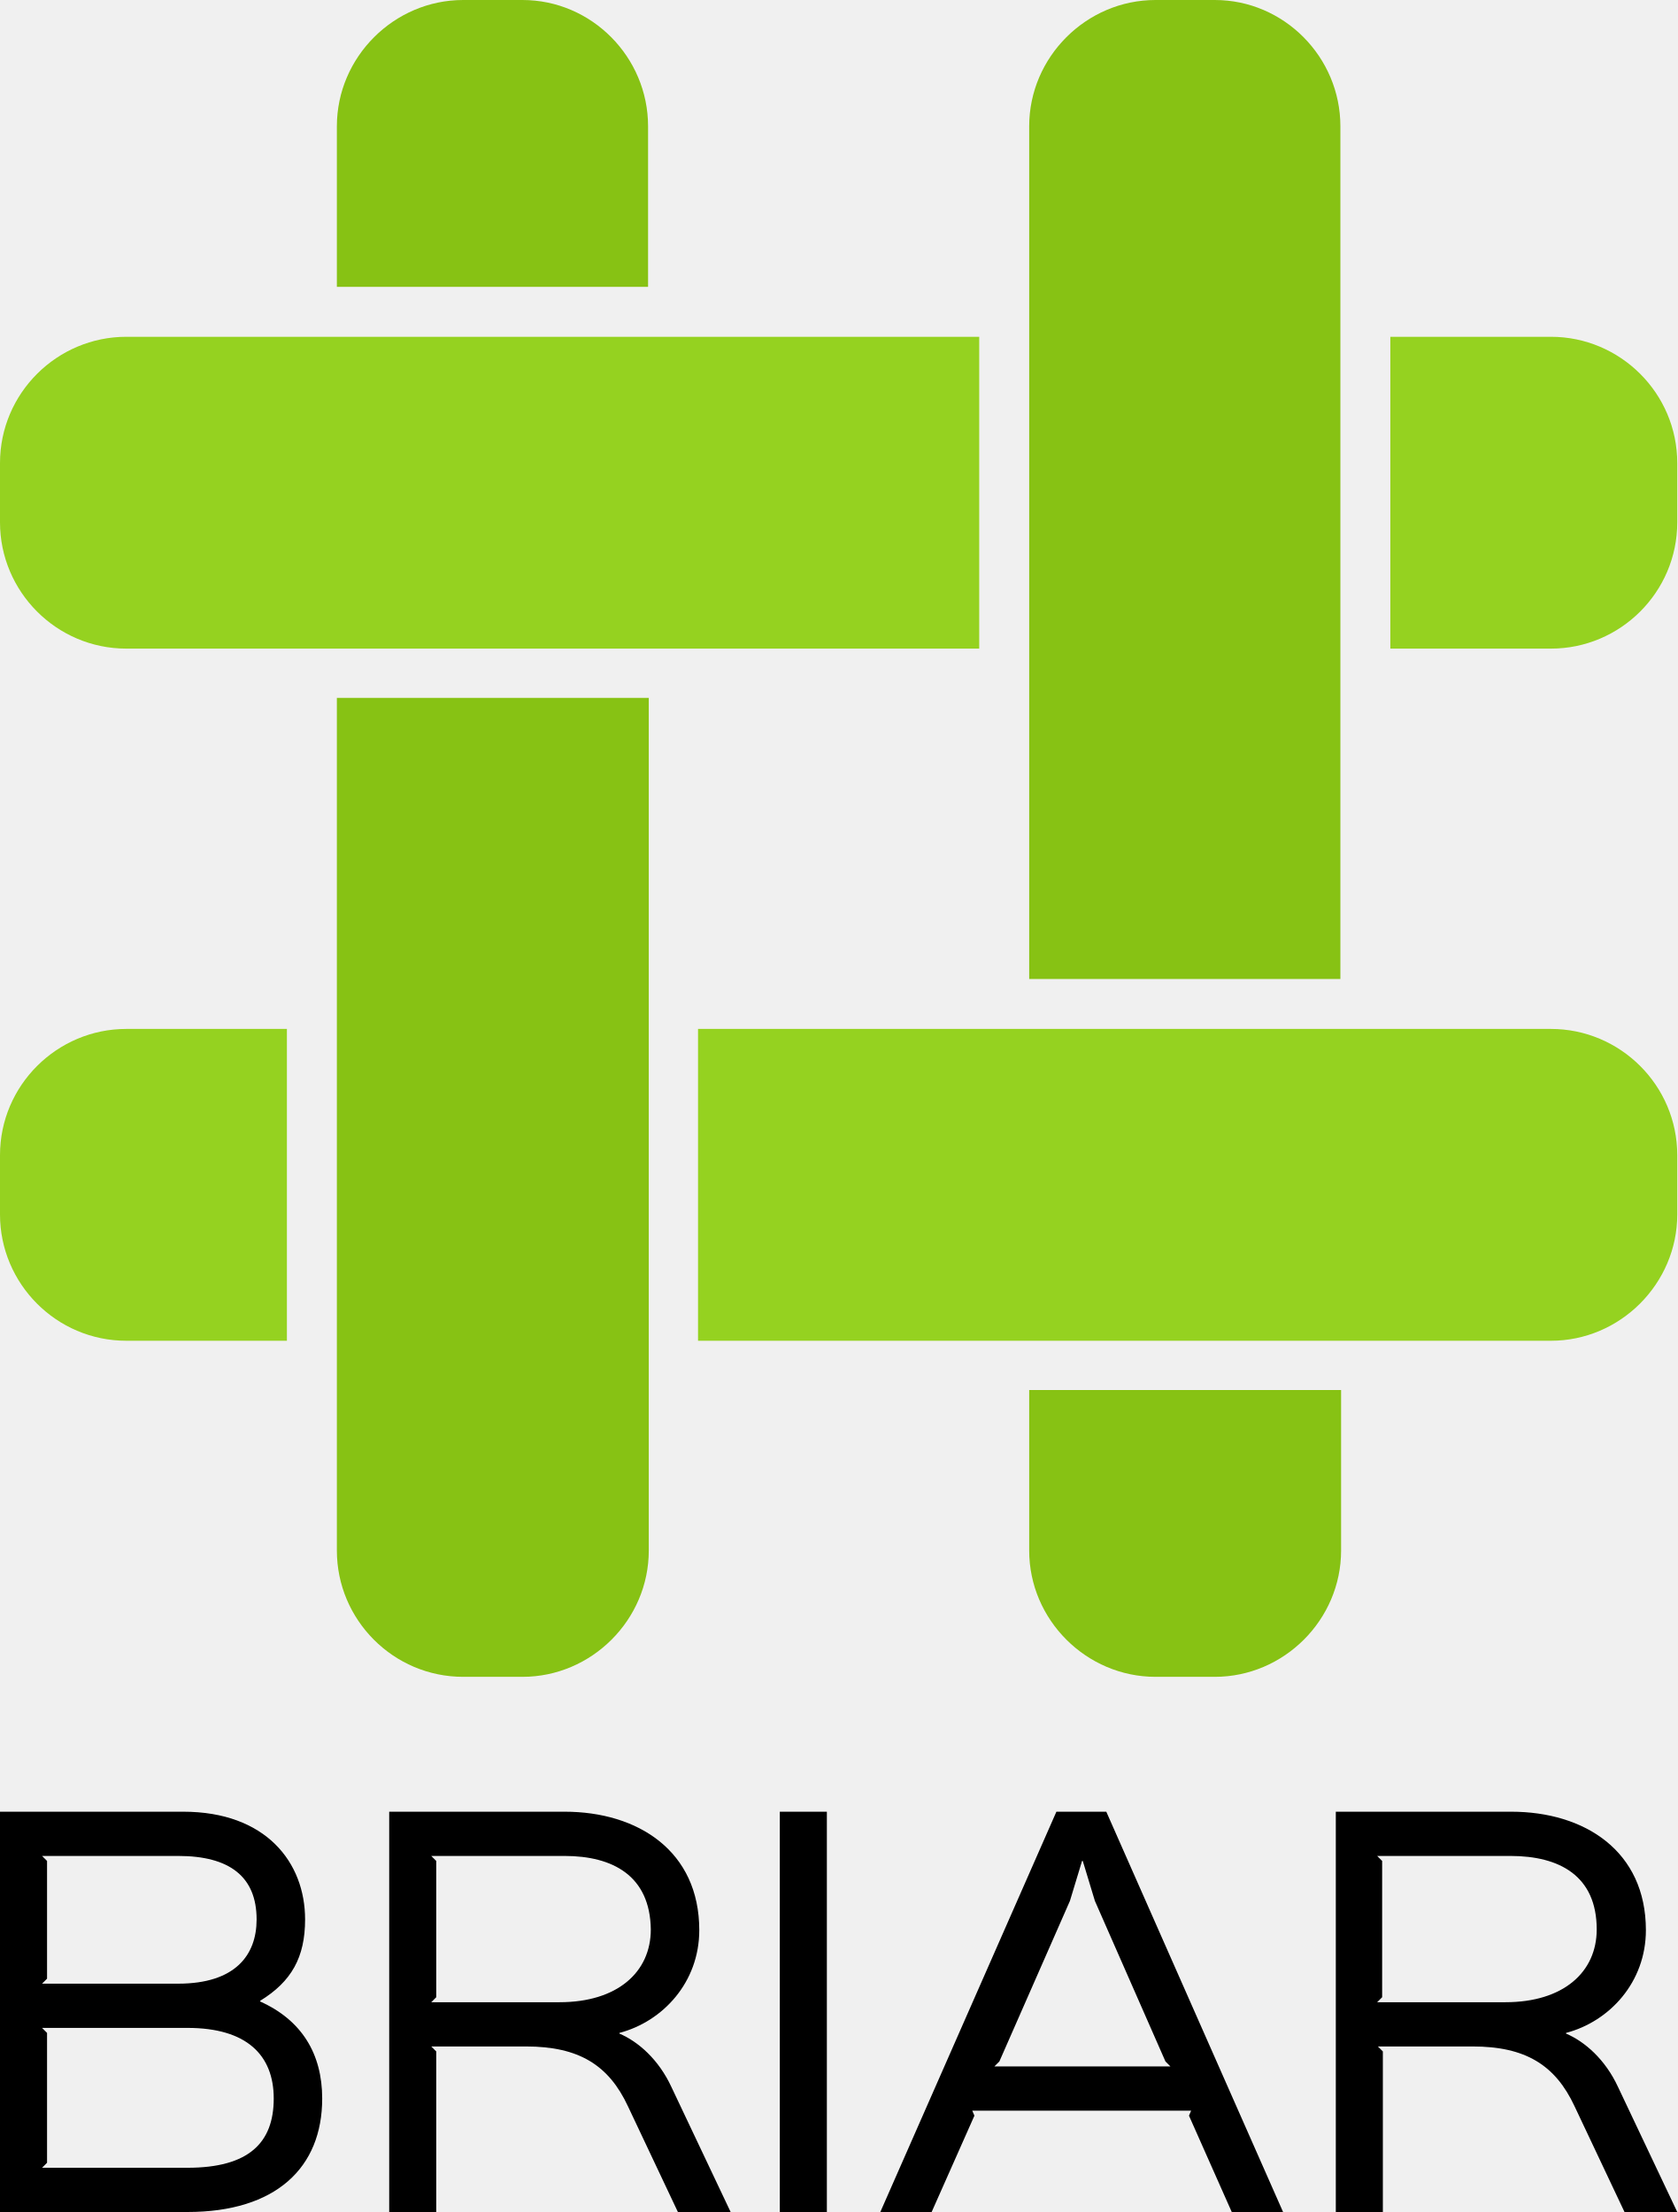
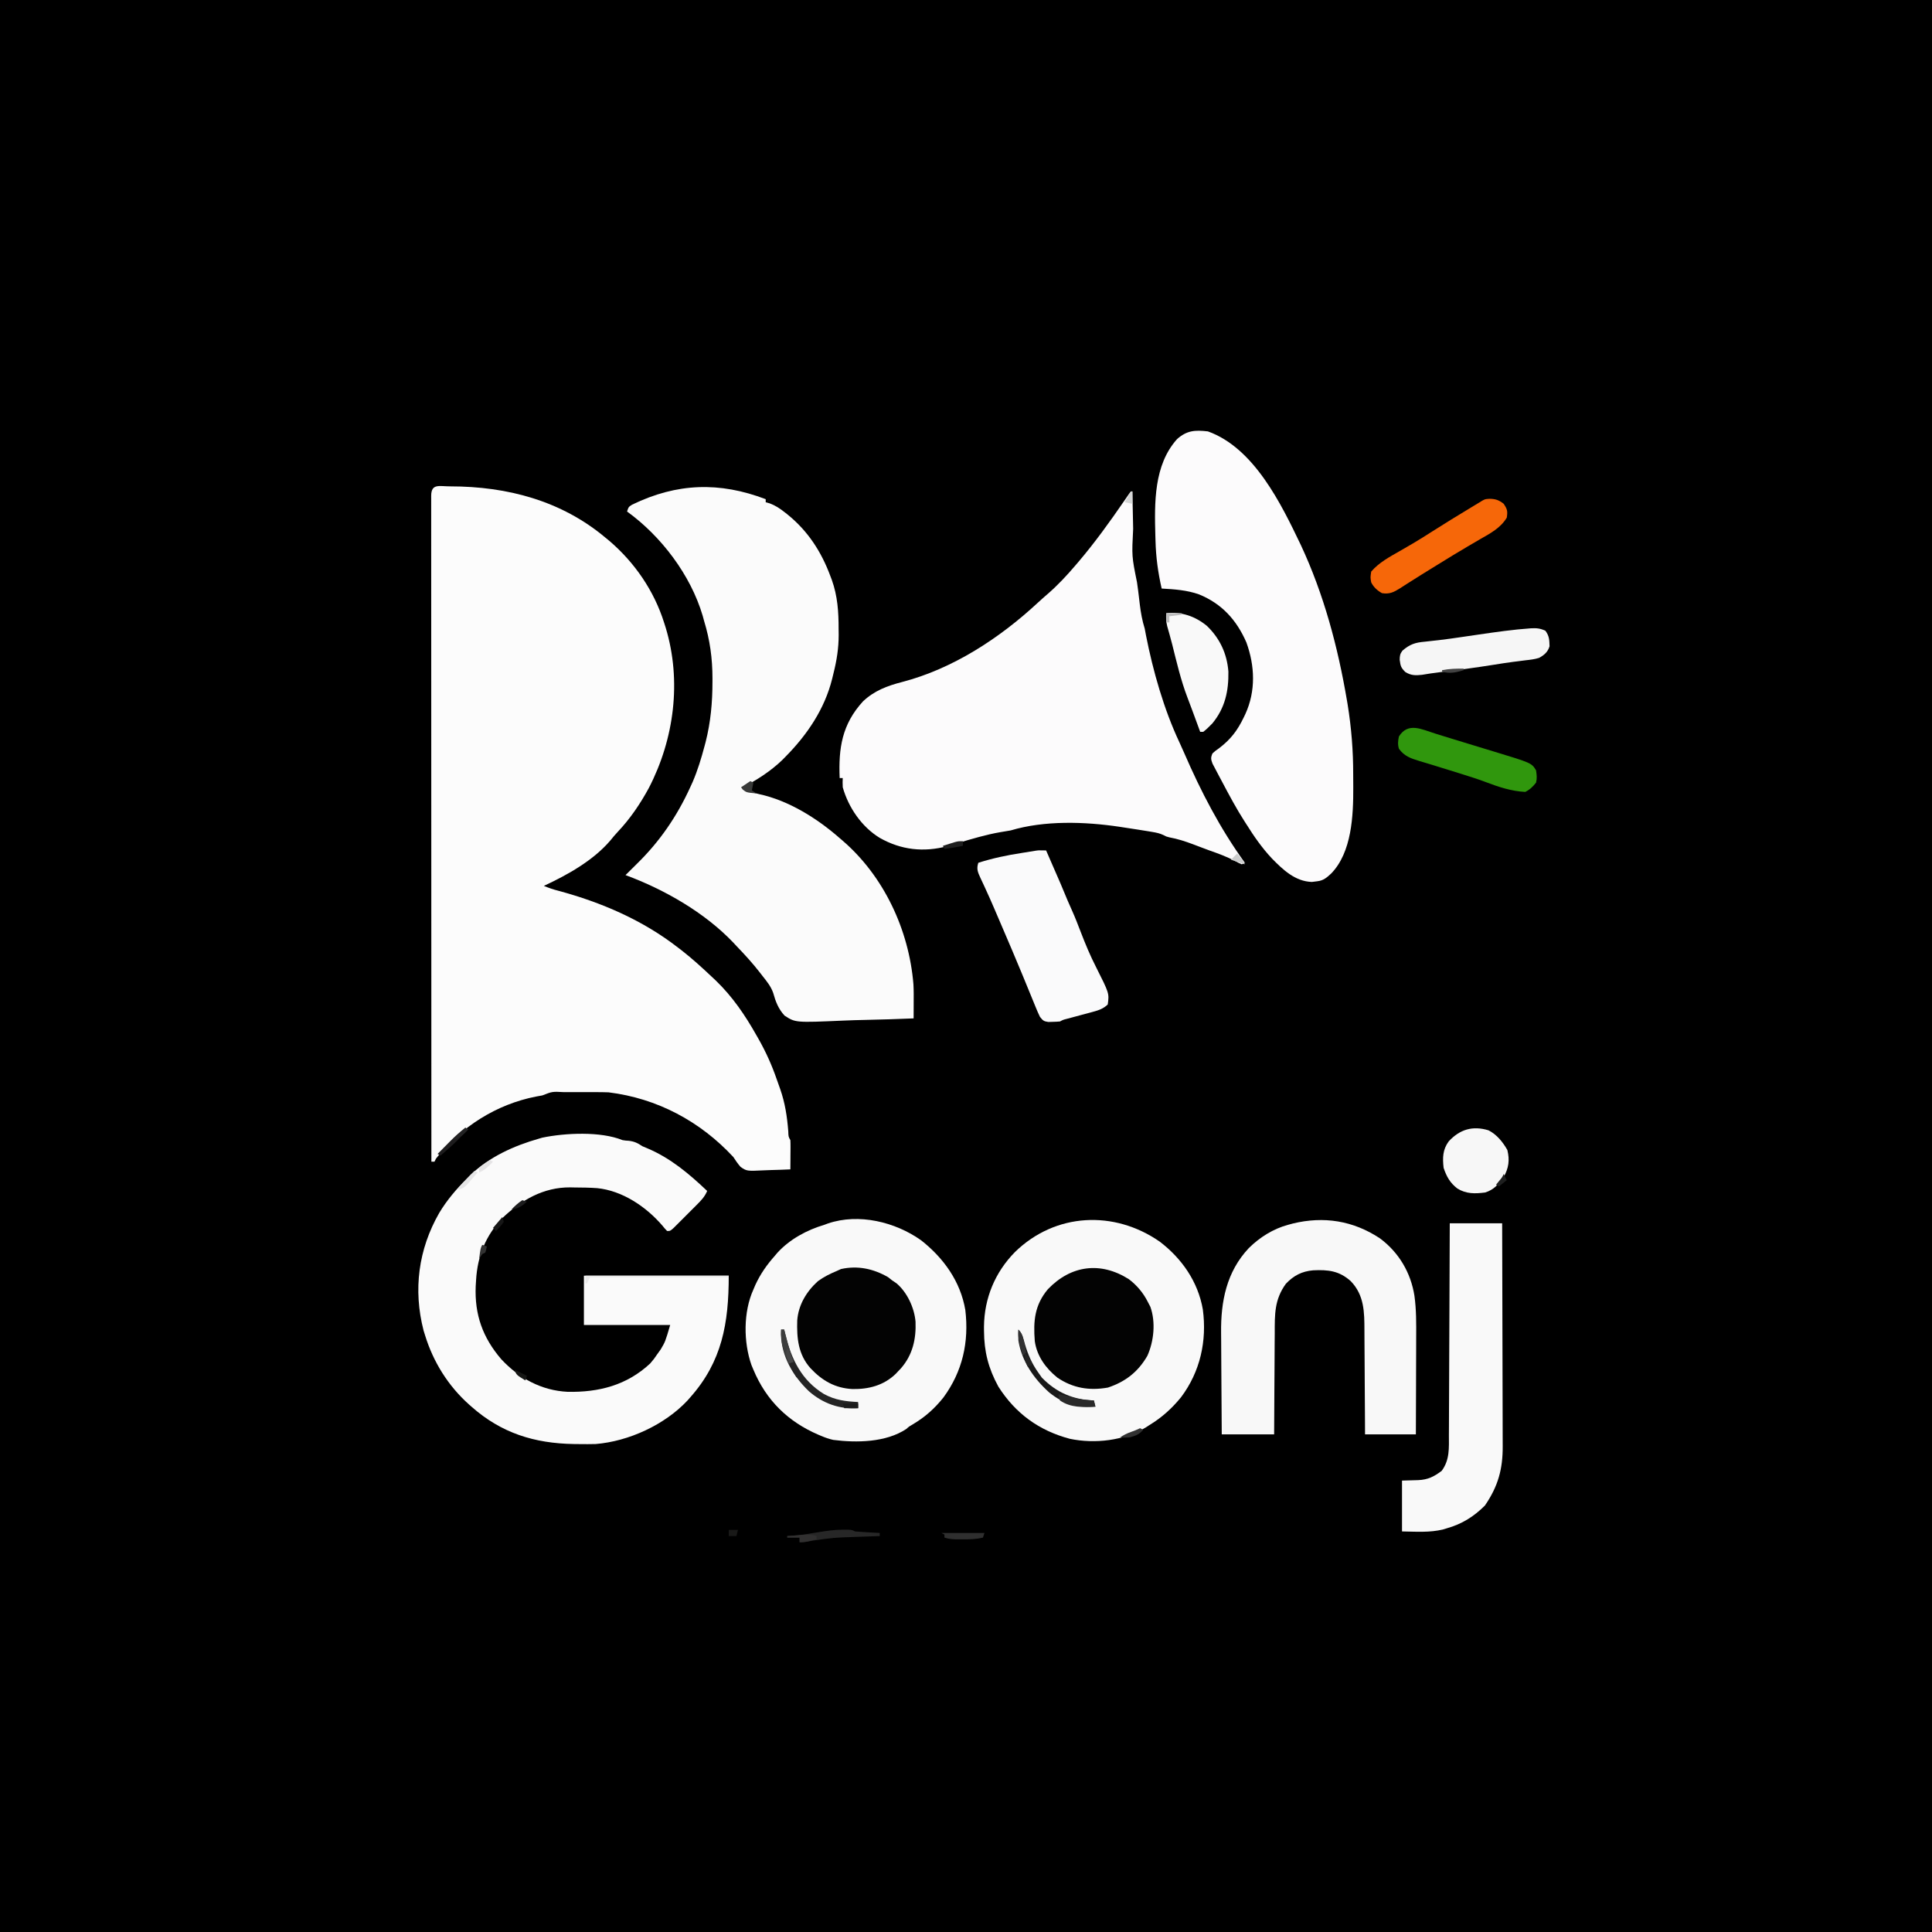
- <svg xmlns="http://www.w3.org/2000/svg" version="1.1" id="Ebene_1" x="0px" y="0px" viewBox="0 0 235 310" xml:space="preserve" width="235" height="310">
-   <defs id="defs69" />
-   <style type="text/css" id="style3">
- 	.st0{display:none;fill:#87C214;}
- 	.st1{fill:#87C214;}
- 	.st2{display:none;fill:#FFFFFF;}
- 	.st3{fill:#95D220;}
- 	.st4{display:none;fill:#95D220;}
- </style>
-   <rect style="display:none;fill:#87c214" id="rect11" height="43.7" width="43.7" class="st0" y="47.2" x="47.2" />
-   <path style="fill:#87c214" d="M 64.9 0 C 55.2 0 47.199 7.999 47.199 17.699 L 47.199 40.199 L 90.801 40.199 L 90.801 17.699 C 90.801 7.999 82.899 -4.7369516e-15 73.199 0 L 64.9 0 z M 161.9 0 C 152.2 0 144.199 7.999 144.199 17.699 L 144.199 137.199 L 187.801 137.199 L 187.801 17.699 C 187.801 7.999 179.899 -4.7369516e-15 170.199 0 L 161.9 0 z M 47.199 97.801 L 47.199 217.301 C 47.199 227.001 55.1 235 64.9 235 L 73.199 235 C 82.899 235 90.9 227.001 90.9 217.301 L 90.9 97.801 L 47.199 97.801 z M 144.199 194.801 L 144.199 217.301 C 144.199 227.001 152.2 235 161.9 235 L 170.199 235 C 179.899 235 187.9 227.001 187.9 217.301 L 187.9 194.801 L 144.199 194.801 z " id="path13" />
-   <path class="st2" d="m 73.2,-1.221e-5 c 9.7,0 17.7,8 17.7,17.7 l 0,199.7 c 0,9.7 -8,17.7 -17.7,17.7 l -8.3,0 c -9.7,0 -17.7,-8 -17.7,-17.7 l 0,-199.7 C 47.2,8 55.1,-1.221e-5 64.8,-1.221e-5 l 8.4,0 m 0,-7 -8.3,0 c -13.7,0 -24.7,11.1 -24.7,24.7 l 0,199.7 c 0,13.6 11.1,24.7 24.7,24.7 l 8.3,0 c 13.6,0 24.7,-11.1 24.7,-24.7 l 0,-199.7 C 97.8,4.1 86.8,-7 73.2,-7 l 0,0 z" id="path17" style="display:none;fill:#ffffff" />
-   <rect style="display:none;fill:#87c214" id="rect25" height="43.7" width="43.7" class="st0" y="144.2" x="144.2" />
-   <path class="st2" d="m 170.2,-1.221e-5 c 9.7,0 17.7,8 17.7,17.7 l 0,199.7 c 0,9.7 -7.9,17.7 -17.7,17.7 l -8.3,0 c -9.7,0 -17.7,-8 -17.7,-17.7 l 0,-199.7 c 0,-9.7 8,-17.7 17.7,-17.7 l 8.3,0 m 0,-7 -8.3,0 c -13.6,0 -24.7,11.1 -24.7,24.7 l 0,199.7 c 0,13.6 11.1,24.7 24.7,24.7 l 8.3,0 c 13.6,0 24.7,-11.1 24.7,-24.7 l 0,-199.7 C 194.8,4.1 183.8,-7 170.2,-7 l 0,0 z" id="path29" style="display:none;fill:#ffffff" />
-   <path style="fill:#95d220" d="M 17.699 47.199 C 7.999 47.199 2.3684758e-15 55.1 0 64.9 L 0 73.199 C 0 82.899 7.899 90.9 17.699 90.9 L 137.199 90.9 L 137.199 47.199 L 17.699 47.199 z M 194.801 47.199 L 194.801 90.9 L 217.301 90.9 C 227.001 90.9 235 82.999 235 73.199 L 235 64.9 C 235 55.1 227.001 47.199 217.301 47.199 L 194.801 47.199 z M 17.699 144.199 C 7.999 144.199 2.3684758e-15 152.1 0 161.9 L 0 170.199 C 0 179.899 7.899 187.9 17.699 187.9 L 40.199 187.9 L 40.199 144.199 L 17.699 144.199 z M 97.801 144.199 L 97.801 187.9 L 217.301 187.9 C 227.001 187.9 235 179.899 235 170.199 L 235 161.9 C 235 152.1 227.001 144.199 217.301 144.199 L 97.801 144.199 z " id="path35" />
-   <rect style="display:none;fill:#95d220" id="rect37" height="43.7" width="43.7" class="st4" y="144.2" x="47.2" />
-   <path class="st2" d="m 217.3,144.2 c 9.7,0 17.7,7.9 17.7,17.7 l 0,8.3 c 0,9.7 -8,17.7 -17.7,17.7 l -199.6,0 c -9.7,0 -17.7,-8 -17.7,-17.7 l 0,-8.3 c 0,-9.7 7.9,-17.7 17.7,-17.7 l 199.6,0 m 0,-7 -199.6,0 c -13.6,0 -24.7,11.1 -24.7,24.7 l 0,8.3 c 0,13.6 11.1,24.7 24.7,24.7 l 199.7,0 c 13.6,0 24.7,-11.1 24.7,-24.7 l 0,-8.3 c -0.1,-13.7 -11.2,-24.7 -24.8,-24.7 l 0,0 z" id="path41" style="display:none;fill:#ffffff" />
-   <rect style="display:none;fill:#95d220" id="rect47" height="43.7" width="43.7" class="st4" y="47.2" x="144.2" />
-   <path class="st2" d="m 217.3,47.2 c 9.7,0 17.7,7.9 17.7,17.7 l 0,8.3 c 0,9.7 -8,17.7 -17.7,17.7 l -199.6,0 c -9.7,0 -17.7,-7.9 -17.7,-17.7 l 0,-8.3 c 0,-9.7 7.9,-17.7 17.7,-17.7 l 199.6,0 m 0,-7 -199.6,0 c -13.6,0 -24.7,11 -24.7,24.6 l 0,8.3 c 0,13.6 11.1,24.7 24.7,24.7 l 199.7,0 c 13.6,0 24.7,-11.1 24.7,-24.7 l 0,-8.3 c -0.1,-13.6 -11.2,-24.6 -24.8,-24.6 l 0,0 z" id="path53" style="display:none;fill:#ffffff" />
-   <path d="M 0 253.9 L 0 310 L 26.266 310 C 38.65 310 45.143 303.8 45.143 294.1 C 45.143 287.8 42.246 283.1 36.453 280.5 L 36.453 280.4 C 40.848 277.7 42.746 274.3 42.746 269 C 42.746 261 37.253 253.9 25.668 253.9 L 0 253.9 z M 54.531 253.9 L 54.531 310 L 61.121 310 L 61.121 287.5 L 60.424 286.801 L 73.705 286.801 C 81.096 286.801 85.292 289.399 87.988 295.199 L 94.979 310 L 102.369 310 L 94.08 292.5 C 92.282 288.6 89.386 286.1 86.789 285 L 86.789 284.9 C 92.881 283.3 97.975 277.8 97.975 270.5 C 97.975 259.4 89.386 253.9 79.1 253.9 L 54.531 253.9 z M 109.26 253.9 L 109.26 310 L 115.852 310 L 115.852 253.9 L 109.26 253.9 z M 148.012 253.9 L 123.342 310 L 130.533 310 L 136.525 296.5 L 136.227 295.801 L 166.887 295.801 L 166.588 296.5 L 172.58 310 L 179.771 310 L 155.002 253.9 L 148.012 253.9 z M 187.16 253.9 L 187.16 310 L 193.752 310 L 193.752 287.5 L 193.053 286.801 L 206.336 286.801 C 213.727 286.801 217.923 289.399 220.619 295.199 L 227.609 310 L 235 310 L 226.711 292.5 C 224.913 288.6 222.017 286.1 219.42 285 L 219.42 284.9 C 225.512 283.3 230.605 277.8 230.605 270.5 C 230.605 259.4 222.017 253.9 211.73 253.9 L 187.16 253.9 z M 5.893 260.1 L 24.969 260.1 C 32.16 260.1 35.953 263 35.953 269 C 35.953 274 32.959 278 24.969 278 L 5.893 278 L 6.592 277.301 L 6.592 260.801 L 5.893 260.1 z M 60.424 260.1 L 79.1 260.1 C 85.891 260.1 91.084 262.9 91.184 270.4 C 91.184 276.4 86.49 280.6 78.4 280.6 L 60.424 280.6 L 61.121 279.9 L 61.121 260.801 L 60.424 260.1 z M 192.953 260.1 L 211.629 260.1 C 218.52 260.1 223.715 262.9 223.715 270.4 C 223.715 276.4 219.021 280.6 210.932 280.6 L 192.953 280.6 L 193.652 279.9 L 193.652 260.801 L 192.953 260.1 z M 151.605 260.801 L 151.707 260.801 L 153.404 266.4 L 163.291 288.9 L 163.99 289.6 L 139.322 289.6 L 140.021 288.9 L 149.908 266.4 L 151.605 260.801 z M 5.893 284.199 L 26.266 284.199 C 34.555 284.199 38.352 288 38.352 294.1 C 38.352 300.3 34.855 303.801 26.266 303.801 L 5.893 303.801 L 6.592 303.1 L 6.592 284.9 L 5.893 284.199 z " id="path57" />
+ <svg xmlns="http://www.w3.org/2000/svg" version="1.1" width="1254" height="1254">
+   <path d="M0 0 C413.82 0 827.64 0 1254 0 C1254 413.82 1254 827.64 1254 1254 C840.18 1254 426.36 1254 0 1254 C0 840.18 0 426.36 0 0 Z " fill="#000000" transform="translate(0,0)" />
+   <path d="M0 0 C36.949 0.023 72.106 9.307 100.688 33.312 C101.545 34.018 102.402 34.723 103.285 35.449 C119.651 49.481 132.164 67.705 138.688 88.312 C139.054 89.462 139.42 90.612 139.797 91.797 C150.193 126.3 145.325 163.938 128.827 195.777 C123.227 206.083 116.766 215.649 108.695 224.184 C106.961 226.022 105.386 227.901 103.812 229.875 C92.613 242.936 76.102 252.14 60.688 259.312 C63.829 260.623 66.887 261.68 70.188 262.5 C98.083 270.043 124.763 281.502 147.688 299.312 C148.502 299.935 149.317 300.558 150.156 301.199 C157.002 306.539 163.384 312.354 169.688 318.312 C170.556 319.127 171.425 319.942 172.32 320.781 C183.202 331.288 191.29 343.215 198.688 356.312 C199.041 356.929 199.394 357.545 199.758 358.18 C204.747 366.926 208.741 375.782 212 385.31 C212.678 387.285 213.387 389.247 214.098 391.211 C217.251 400.25 218.573 408.992 219.328 418.523 C219.439 422.116 219.439 422.116 220.688 424.312 C220.771 425.761 220.795 427.213 220.785 428.664 C220.782 429.515 220.779 430.366 220.775 431.242 C220.767 432.132 220.759 433.021 220.75 433.938 C220.745 434.835 220.741 435.732 220.736 436.656 C220.725 438.875 220.708 441.094 220.688 443.312 C216.543 443.512 212.402 443.656 208.255 443.752 C206.847 443.792 205.44 443.846 204.033 443.916 C192.369 444.478 192.369 444.478 188.341 441.685 C186.573 439.652 185.131 437.584 183.688 435.312 C162.125 412.086 134.303 397.222 102.688 393.312 C99.98 393.223 97.3 393.172 94.594 393.18 C93.468 393.178 93.468 393.178 92.32 393.177 C90.743 393.176 89.167 393.178 87.59 393.182 C85.194 393.187 82.798 393.182 80.402 393.176 C78.862 393.176 77.322 393.178 75.781 393.18 C74.72 393.177 74.72 393.177 73.637 393.174 C66.167 392.769 66.167 392.769 59.688 395.312 C58.318 395.592 56.941 395.835 55.562 396.062 C29.888 401.073 6.833 415.723 -9.312 436.312 C-9.643 436.973 -9.973 437.632 -10.312 438.312 C-10.973 438.312 -11.633 438.312 -12.312 438.312 C-12.335 382.658 -12.353 327.004 -12.364 271.35 C-12.365 264.787 -12.366 258.224 -12.367 251.661 C-12.368 250.354 -12.368 249.048 -12.368 247.701 C-12.373 226.514 -12.38 205.328 -12.39 184.141 C-12.399 162.418 -12.405 140.696 -12.407 118.974 C-12.408 105.559 -12.412 92.143 -12.42 78.728 C-12.426 69.542 -12.427 60.356 -12.426 51.17 C-12.425 45.861 -12.426 40.553 -12.432 35.245 C-12.437 30.394 -12.437 25.542 -12.433 20.691 C-12.433 18.928 -12.434 17.165 -12.437 15.402 C-12.441 13.021 -12.439 10.641 -12.436 8.26 C-12.438 7.562 -12.441 6.863 -12.444 6.144 C-12.414 -2.121 -7.054 0.04 0 0 Z " fill="#FCFCFC" transform="translate(292.3125,315.6875)" />
+   <path d="M0 0 C0 0.66 0 1.32 0 2 C0.861 2.238 1.722 2.477 2.609 2.723 C6.316 4.119 9.17 6.012 12.25 8.438 C12.814 8.879 13.377 9.321 13.958 9.776 C27.289 20.497 36.101 34.036 42 50 C42.296 50.78 42.593 51.56 42.898 52.363 C46.656 62.836 47.342 73.257 47.312 84.312 C47.329 85.529 47.345 86.745 47.361 87.998 C47.366 96.684 46.117 104.591 44 113 C43.71 114.197 43.42 115.394 43.121 116.627 C38.261 136.145 26.974 152.829 13 167 C12.22 167.793 11.44 168.586 10.637 169.402 C3.204 176.51 -5.797 182.399 -15 187 C-11.467 189.323 -8.437 190.551 -4.312 191.438 C14.887 195.568 33.39 207.17 48 220 C48.555 220.474 49.11 220.948 49.681 221.437 C76.644 244.548 92.988 279.529 95.878 314.841 C96.116 319.044 96.064 323.249 96.039 327.457 C96.036 328.378 96.033 329.299 96.031 330.248 C96.023 332.498 96.013 334.749 96 337 C85.631 337.442 75.264 337.779 64.887 337.984 C60.067 338.083 55.253 338.217 50.437 338.433 C19.307 339.795 19.307 339.795 12.241 335.21 C8.215 330.855 6.417 326.082 4.851 320.443 C3.395 316.262 0.729 312.998 -2 309.562 C-2.528 308.878 -3.056 308.193 -3.601 307.488 C-8.375 301.321 -13.59 295.613 -19 290 C-19.651 289.297 -20.302 288.595 -20.973 287.871 C-39.646 268.246 -65.818 253.315 -91 244 C-88.562 241.554 -86.119 239.116 -83.641 236.711 C-68.821 222.231 -57.557 205.805 -49 187 C-48.466 185.833 -47.933 184.667 -47.383 183.465 C-44.169 175.946 -41.848 168.33 -39.75 160.438 C-39.504 159.516 -39.257 158.595 -39.003 157.646 C-35.706 144.696 -34.562 131.818 -34.562 118.5 C-34.561 117.761 -34.559 117.023 -34.557 116.262 C-34.571 103.297 -36.197 91.436 -40 79 C-40.311 77.866 -40.621 76.731 -40.941 75.562 C-48.779 49.134 -67.839 24.033 -90 8 C-89 5 -89 5 -86.664 3.535 C-57.613 -10.542 -30.001 -11.431 0 0 Z " fill="#FBFBFB" transform="translate(497,324)" />
+   <path d="M0 0 C0.33 0 0.66 0 1 0 C1.025 1.265 1.05 2.53 1.076 3.833 C1.171 8.583 1.271 13.334 1.372 18.085 C1.415 20.13 1.457 22.175 1.497 24.22 C0.581 42.069 0.581 42.069 4 59 C4.265 60.655 4.486 62.316 4.684 63.98 C4.868 65.48 4.868 65.48 5.057 67.01 C5.308 69.109 5.558 71.207 5.807 73.307 C6.479 78.741 7.358 83.779 9 89 C9.293 90.433 9.565 91.871 9.812 93.312 C14.347 116.47 21.5 141.542 31.543 162.871 C32.621 165.187 33.662 167.504 34.676 169.848 C45.514 194.856 58.013 218.876 74 241 C73.34 241.33 72.68 241.66 72 242 C70.004 241.145 70.004 241.145 67.562 239.812 C62.19 237.014 56.712 234.985 51 233 C49.665 232.505 48.331 232.005 47 231.5 C46.37 231.264 45.739 231.028 45.09 230.785 C43.517 230.194 41.948 229.597 40.379 228.996 C35.28 227.079 30.336 225.475 24.973 224.492 C23 224 23 224 21.19 223.032 C18.762 221.888 16.637 221.439 13.992 221 C12.527 220.754 12.527 220.754 11.032 220.503 C9.99 220.337 8.948 220.171 7.875 220 C6.793 219.826 5.71 219.653 4.595 219.474 C1.398 218.97 -1.8 218.481 -5 218 C-6.213 217.813 -6.213 217.813 -7.451 217.623 C-29.909 214.272 -56.084 213.438 -78 220 C-80.225 220.397 -82.455 220.77 -84.688 221.125 C-94.094 222.74 -103.186 225.517 -112.327 228.219 C-113.49 228.562 -114.653 228.905 -115.852 229.258 C-116.891 229.569 -117.931 229.879 -119.002 230.2 C-134.476 234.331 -149.179 232.688 -162.992 224.836 C-174.672 217.707 -183.28 205.18 -187 192 C-187.121 188.652 -187.121 188.652 -187 186 C-187.66 186 -188.32 186 -189 186 C-189.811 166.541 -187.471 151.084 -173.812 136.188 C-166.489 129.294 -158.124 126.163 -148.562 123.688 C-115.615 115.144 -85.214 95.252 -60.461 72.277 C-58.26 70.241 -56.023 68.267 -53.75 66.312 C-47.29 60.682 -41.546 54.522 -36 48 C-35.26 47.138 -34.52 46.275 -33.758 45.387 C-23.206 32.931 -13.698 19.747 -4.456 6.299 C-3.606 5.068 -3.606 5.068 -2.738 3.812 C-2.233 3.076 -1.728 2.34 -1.208 1.582 C-0.81 1.06 -0.411 0.538 0 0 Z " fill="#FCFBFC" transform="translate(734,319)" />
+   <path d="M0 0 C30.012 10.758 47.571 47.07 60.294 73.677 C75.246 105.658 84.351 139.835 90.25 174.562 C90.401 175.452 90.552 176.342 90.708 177.259 C93.159 192.46 94.352 207.405 94.316 222.796 C94.312 225.564 94.336 228.331 94.361 231.1 C94.426 249.321 93.444 273.201 80 287 C77.111 289.682 74.947 291.549 71 292 C69.845 292.144 68.69 292.289 67.5 292.438 C56.64 292.118 48.672 284.474 41.511 277.156 C35.118 270.34 29.948 262.901 25 255 C24.633 254.429 24.266 253.859 23.887 253.271 C18.573 245.006 13.943 236.345 9.354 227.662 C8.704 226.434 8.05 225.208 7.393 223.983 C6.466 222.252 5.557 220.511 4.648 218.77 C4.114 217.755 3.579 216.74 3.029 215.695 C1.935 212.83 1.764 211.763 3 209 C4.82 207.359 4.82 207.359 7.125 205.75 C14.754 199.989 19.205 194.147 23.312 185.562 C23.819 184.507 23.819 184.507 24.336 183.43 C31.146 168.507 30.532 152.231 25 137 C18.637 122.416 9.087 111.853 -5.801 105.773 C-13.691 102.999 -21.693 102.488 -30 102 C-32.366 91.643 -33.726 81.642 -34 71 C-34.033 69.933 -34.065 68.867 -34.099 67.768 C-34.677 46.472 -35.183 21.9 -20 5 C-13.635 -0.642 -8.389 -0.96 0 0 Z " fill="#FCFBFC" transform="translate(784,280)" />
+   <path d="M0 0 C2.036 0.333 2.036 0.333 4 0.438 C7.689 0.83 9.886 1.924 13 4 C14.031 4.433 15.062 4.866 16.125 5.312 C31.208 11.665 43.256 21.86 55 33 C53.416 36.836 50.974 39.284 48.062 42.203 C47.582 42.686 47.101 43.168 46.606 43.666 C45.593 44.68 44.577 45.692 43.56 46.701 C41.998 48.252 40.448 49.813 38.898 51.375 C37.912 52.36 36.925 53.344 35.938 54.328 C35.039 55.224 34.141 56.121 33.215 57.044 C31 59 31 59 29 59 C27.555 57.496 27.555 57.496 25.875 55.438 C15.385 43.231 -0.075 32.791 -16.415 31.185 C-21.255 30.838 -26.087 30.774 -30.938 30.75 C-32.468 30.719 -32.468 30.719 -34.029 30.688 C-51.135 30.6 -65.422 38.786 -77.625 50.312 C-88.771 61.872 -94.094 75.167 -95 91 C-95.077 92.249 -95.155 93.498 -95.234 94.785 C-96.014 113.273 -90.693 128.206 -78.625 142.25 C-67.118 154.579 -52.592 162.55 -35.574 163.387 C-15.317 163.779 2.835 159.144 18 145 C20.462 142.112 20.462 142.112 22.625 138.938 C23.36 137.915 24.095 136.893 24.852 135.84 C27.797 130.856 27.797 130.856 31 120 C12.52 120 -5.96 120 -25 120 C-25 109.44 -25 98.88 -25 88 C6.02 88 37.04 88 69 88 C69 118.883 64.696 143.692 44 167 C43.398 167.684 42.796 168.369 42.176 169.074 C27.424 184.815 4.021 195.553 -17.423 197.275 C-20.891 197.365 -24.343 197.366 -27.812 197.312 C-29.041 197.299 -30.269 197.286 -31.535 197.272 C-57.057 196.852 -78.586 190.219 -98 173 C-98.501 172.56 -99.003 172.12 -99.52 171.666 C-113.056 159.595 -122.812 143.994 -128.125 126.625 C-128.437 125.627 -128.749 124.63 -129.07 123.602 C-135.903 97.132 -132.451 70.919 -118.934 47.309 C-113.926 38.963 -107.861 31.871 -101 25 C-100.295 24.283 -99.59 23.567 -98.863 22.828 C-86.24 10.806 -70.543 3.717 -54 -1 C-53.349 -1.191 -52.698 -1.382 -52.027 -1.578 C-37.104 -4.684 -14.096 -5.743 0 0 Z " fill="#FAFAFA" transform="translate(404,740)" />
+   <path d="M0 0 C14.376 10.936 24.873 26.001 28.016 44.018 C30.746 64.473 26.348 84.409 13.872 101.023 C7.96 108.294 1.338 114.268 -6.703 119.125 C-7.406 119.583 -8.108 120.04 -8.832 120.512 C-23.11 129.268 -42.076 131.39 -58.328 128 C-78.365 122.668 -93.619 111.54 -104.703 94.125 C-111.187 82.253 -113.937 71.439 -114.016 58 C-114.021 57.082 -114.027 56.163 -114.033 55.217 C-113.837 36.74 -106.883 19.928 -93.891 6.75 C-67.697 -18.788 -29.523 -20.478 0 0 Z " fill="#F9F9F9" transform="translate(752.7031,805.875)" />
+   <path d="M0 0 C14.554 11.434 25.538 26.667 28.691 45.234 C31.173 66.041 26.892 85.129 14.484 102.031 C8.671 109.306 2.619 114.68 -5.383 119.461 C-7.823 120.851 -7.823 120.851 -9.598 122.465 C-22.846 131.259 -41.872 131.506 -57.062 129.559 C-59.833 128.933 -62.248 128.079 -64.863 126.969 C-65.749 126.597 -65.749 126.597 -66.653 126.219 C-86.318 117.772 -100.533 103.947 -108.863 83.969 C-109.484 82.49 -109.484 82.49 -110.117 80.98 C-115.348 66.052 -115.434 46.458 -108.863 31.969 C-108.428 30.95 -107.992 29.932 -107.543 28.883 C-104.252 21.743 -100.065 15.837 -94.863 9.969 C-94.344 9.355 -93.824 8.742 -93.289 8.109 C-85.278 -0.689 -74.148 -6.686 -62.863 -10.031 C-61.664 -10.476 -61.664 -10.476 -60.441 -10.93 C-40.454 -17.696 -16.828 -11.938 0 0 Z " fill="#F9F9F9" transform="translate(597.8633,805.0312)" />
+   <path d="M0 0 C12.303 9.143 20.043 22.313 22.398 37.333 C23.639 46.396 23.572 55.395 23.516 64.527 C23.512 66.346 23.509 68.164 23.507 69.983 C23.499 74.721 23.48 79.458 23.458 84.196 C23.437 89.05 23.428 93.904 23.418 98.758 C23.397 108.246 23.362 117.734 23.32 127.223 C12.43 127.223 1.54 127.223 -9.68 127.223 C-9.689 124.73 -9.698 122.238 -9.708 119.67 C-9.742 111.408 -9.797 103.146 -9.864 94.884 C-9.903 89.878 -9.935 84.872 -9.951 79.866 C-9.966 75.028 -10 70.192 -10.048 65.355 C-10.063 63.515 -10.071 61.676 -10.072 59.836 C-10.083 47.902 -10.146 36.897 -18.957 27.762 C-26.457 21.061 -33.561 20.277 -43.348 20.742 C-50.662 21.369 -56.03 24.163 -61.055 29.473 C-68.543 39.779 -68.283 49.366 -68.289 61.695 C-68.304 63.588 -68.321 65.481 -68.339 67.374 C-68.383 72.33 -68.403 77.287 -68.418 82.243 C-68.438 87.311 -68.479 92.379 -68.52 97.447 C-68.595 107.372 -68.643 117.297 -68.68 127.223 C-79.9 127.223 -91.12 127.223 -102.68 127.223 C-102.771 116.677 -102.844 106.132 -102.887 95.586 C-102.908 90.688 -102.936 85.789 -102.981 80.891 C-103.025 76.151 -103.049 71.412 -103.059 66.672 C-103.067 64.876 -103.081 63.081 -103.103 61.286 C-103.34 40.908 -99.59 21.732 -85.157 6.359 C-78.175 -0.598 -69.238 -6.226 -59.68 -8.777 C-58.666 -9.053 -57.653 -9.329 -56.609 -9.613 C-36.449 -14.529 -17.325 -11.491 0 0 Z " fill="#F8F8F8" transform="translate(895.6797,803.7773)" />
+   <path d="M0 0 C11.22 0 22.44 0 34 0 C34.068 20.411 34.123 40.821 34.155 61.232 C34.171 70.71 34.192 80.188 34.226 89.665 C34.256 97.929 34.276 106.194 34.282 114.458 C34.286 118.831 34.295 123.203 34.317 127.576 C34.338 131.699 34.344 135.821 34.339 139.944 C34.34 141.451 34.346 142.957 34.358 144.463 C34.468 159.522 31.364 170.727 22.812 183.188 C15.581 190.419 7.842 195.246 -2 198 C-3.112 198.336 -3.112 198.336 -4.246 198.68 C-12.925 200.876 -22.138 200.125 -31 200 C-31 189.11 -31 178.22 -31 167 C-22.938 166.75 -22.938 166.75 -20.441 166.702 C-14.159 166.416 -10.294 164.471 -5.25 160.688 C0.061 153.518 -0.557 145.82 -0.568 137.252 C-0.559 135.754 -0.548 134.255 -0.537 132.757 C-0.509 128.703 -0.5 124.65 -0.494 120.597 C-0.484 116.356 -0.458 112.114 -0.434 107.873 C-0.39 99.848 -0.362 91.823 -0.339 83.798 C-0.311 74.659 -0.268 65.52 -0.222 56.381 C-0.129 37.587 -0.06 18.794 0 0 Z " fill="#F9F9F9" transform="translate(941,794)" />
+   <path d="M0 0 C1.212 0.014 1.212 0.014 2.449 0.027 C3.372 0.045 3.372 0.045 4.312 0.062 C14.443 23.266 14.443 23.266 18.312 32.672 C19.23 34.865 20.198 37.026 21.188 39.188 C23.24 43.744 25.016 48.401 26.812 53.062 C29.81 60.829 32.94 68.405 36.75 75.812 C45.312 92.831 45.312 92.831 44.312 100.062 C41.355 102.844 38.401 103.814 34.523 104.852 C33.417 105.153 32.311 105.455 31.172 105.766 C30.022 106.07 28.872 106.374 27.688 106.688 C25.403 107.303 23.119 107.92 20.836 108.539 C19.825 108.808 18.813 109.077 17.771 109.354 C15.336 109.975 15.336 109.975 13.312 111.062 C11.671 111.209 10.023 111.283 8.375 111.312 C7.5 111.338 6.624 111.364 5.723 111.391 C2.701 110.979 2.214 110.416 0.312 108.062 C-0.756 105.84 -1.715 103.656 -2.629 101.371 C-2.909 100.69 -3.189 100.01 -3.477 99.308 C-4.086 97.823 -4.693 96.337 -5.296 94.85 C-6.944 90.79 -8.618 86.741 -10.289 82.691 C-10.641 81.836 -10.994 80.98 -11.357 80.098 C-15.521 70.005 -19.819 59.97 -24.125 49.938 C-24.68 48.641 -24.68 48.641 -25.246 47.319 C-26.328 44.793 -27.412 42.267 -28.496 39.742 C-28.84 38.938 -29.185 38.133 -29.54 37.304 C-31.319 33.165 -33.142 29.051 -35.036 24.962 C-35.413 24.14 -35.79 23.318 -36.179 22.471 C-36.898 20.91 -37.627 19.353 -38.367 17.802 C-40.078 14.077 -40.978 11.978 -39.688 8.062 C-30.322 5.096 -21.118 3.156 -11.426 1.676 C-1.113 -0.016 -1.113 -0.016 0 0 Z " fill="#FAFAFB" transform="translate(674.6875,551.9375)" />
+   <path d="M0 0 C5.162 3.863 9.442 8.97 12.328 14.742 C12.885 15.815 13.442 16.887 14.016 17.992 C17.538 27.955 16.294 40.258 12.059 49.738 C6.052 60.165 -2.18 66.591 -13.555 70.367 C-25.565 72.494 -36.24 70.789 -46.387 63.898 C-53.895 57.847 -59.67 49.924 -61.024 40.219 C-62.064 27.14 -61.116 16.738 -52.484 6.492 C-37.539 -9.063 -18.333 -11.588 0 0 Z " fill="#030303" transform="translate(732.6719,830.2578)" />
+   <path d="M0 0 C0.866 0.681 1.732 1.361 2.625 2.062 C4.079 3.053 4.079 3.053 5.562 4.062 C12.521 9.974 17.102 19.991 17.871 28.918 C18.317 40.236 15.987 50.452 8.461 59.137 C7.855 59.772 7.249 60.408 6.625 61.062 C5.84 61.907 5.84 61.907 5.039 62.77 C-2.783 70.305 -12.495 72.823 -23.078 72.652 C-34.334 72.067 -42.758 67.212 -50.375 59.062 C-58.296 50.149 -59.27 39.583 -58.914 28.098 C-58.161 18.062 -52.966 9.4 -45.551 2.676 C-41.755 -0.139 -37.719 -2.113 -33.375 -3.938 C-31.952 -4.587 -31.952 -4.587 -30.5 -5.25 C-19.657 -7.635 -9.549 -5.482 0 0 Z " fill="#030303" transform="translate(576.375,828.9375)" />
+   <path d="M0 0 C3.861 0.048 6.166 0.801 9.25 3.25 C11.633 6.825 11.898 8.036 11.25 12.25 C7.22 18.947 0.593 22.422 -6 26.188 C-8.247 27.502 -10.493 28.819 -12.738 30.137 C-13.314 30.473 -13.891 30.809 -14.484 31.155 C-20.782 34.834 -26.985 38.664 -33.188 42.5 C-34.268 43.164 -35.349 43.829 -36.463 44.513 C-41.389 47.543 -46.301 50.591 -51.176 53.703 C-51.998 54.222 -52.821 54.741 -53.668 55.276 C-55.168 56.224 -56.661 57.182 -58.146 58.153 C-62.127 60.654 -64.898 62.016 -69.75 61.25 C-72.738 59.609 -75.212 57.326 -76.75 54.25 C-77.312 51.062 -77.312 51.062 -76.75 47.25 C-71.811 41.477 -64.959 37.758 -58.438 34.062 C-56.47 32.924 -54.504 31.784 -52.539 30.641 C-51.562 30.073 -50.585 29.505 -49.579 28.92 C-45.433 26.473 -41.369 23.905 -37.312 21.312 C-28.967 15.983 -20.525 10.823 -12.049 5.705 C-11.112 5.139 -10.176 4.572 -9.211 3.988 C-8.374 3.483 -7.536 2.978 -6.673 2.458 C-3.088 0.206 -3.088 0.206 0 0 Z " fill="#F66709" transform="translate(966.75,323.75)" />
+   <path d="M0 0 C9.958 -0.991 18.616 1.898 26.375 8.25 C34.784 16.379 39.372 26.187 40.312 37.887 C40.514 50.514 38.161 61.534 29.898 71.547 C27.998 73.495 26.161 75.345 24 77 C23.34 77 22.68 77 22 77 C20.281 72.354 18.567 67.706 16.863 63.055 C15.822 60.216 14.763 57.389 13.668 54.57 C9.418 43.397 6.73 31.777 3.823 20.199 C2.798 16.214 1.689 12.254 0.556 8.298 C-0.124 5.487 -0.233 2.879 0 0 Z " fill="#F9F9F9" transform="translate(757,398)" />
+   <path d="M0 0 C3.735 -0.215 6.023 0.004 9.478 1.556 C12.01 4.986 12.054 7.47 12.177 11.646 C11.046 15.407 8.739 17.323 5.415 19.181 C2.53 20.083 -0.336 20.423 -3.335 20.743 C-5.127 20.972 -6.918 21.203 -8.71 21.435 C-10.137 21.611 -10.137 21.611 -11.593 21.791 C-15.763 22.334 -19.911 22.998 -24.063 23.66 C-35.903 25.545 -47.761 27.14 -59.663 28.567 C-63.324 29.009 -66.949 29.565 -70.585 30.181 C-74.815 30.647 -77.811 30.675 -81.522 28.306 C-84.308 25.435 -84.542 24.5 -85.085 20.431 C-85.046 17.847 -84.888 16.581 -83.315 14.506 C-78.583 10.364 -74.963 9.2 -68.772 8.681 C-66.842 8.468 -64.913 8.252 -62.983 8.032 C-61.858 7.909 -60.732 7.785 -59.572 7.658 C-54.764 7.103 -49.976 6.401 -45.187 5.704 C-44.264 5.57 -43.342 5.436 -42.392 5.298 C-39.56 4.885 -36.729 4.47 -33.897 4.056 C-22.611 2.405 -11.385 0.796 0 0 Z " fill="#F6F6F6" transform="translate(993.585,407.8193)" />
+   <path d="M0 0 C2.053 0.636 4.107 1.271 6.16 1.906 C7.208 2.232 8.256 2.559 9.336 2.895 C13.392 4.152 17.455 5.384 21.519 6.615 C25.314 7.766 29.107 8.923 32.899 10.082 C34.565 10.59 36.231 11.097 37.897 11.602 C62.577 19.091 62.577 19.091 65.5 23.875 C65.955 27.058 66.212 28.861 65.5 31.875 C63.324 34.566 61.589 36.33 58.5 37.875 C49.467 37.431 41.124 34.652 32.719 31.441 C28.055 29.676 23.319 28.181 18.562 26.688 C17.158 26.24 17.158 26.24 15.725 25.784 C10.388 24.086 5.042 22.431 -0.32 20.816 C-1.444 20.472 -2.569 20.127 -3.727 19.772 C-5.91 19.103 -8.096 18.447 -10.287 17.804 C-15.923 16.061 -19.971 14.736 -23.5 9.875 C-24.344 7.108 -24.131 4.688 -23.5 1.875 C-17.51 -7.51 -8.939 -2.81 0 0 Z " fill="#30970D" transform="translate(931.5,476.125)" />
+   <path d="M0 0 C5.362 2.723 9.294 7.619 12.199 12.77 C13.82 19.413 13.085 24.354 9.824 30.332 C6.57 34.968 3.356 38.622 -2.176 40.332 C-8.741 41.183 -14.479 41.336 -20.238 37.77 C-25.007 34.077 -27.272 30.042 -29.176 24.332 C-29.908 17.859 -29.801 12.482 -25.836 7.125 C-18.685 -0.598 -10.326 -3.17 0 0 Z " fill="#F7F7F7" transform="translate(966.1758,733.668)" />
+   <path d="M0 0 C0.66 0 1.32 0 2 0 C2.219 0.944 2.438 1.887 2.664 2.859 C6.569 18.972 13.15 32.862 27.828 41.82 C35.1 45.77 41.75 46.601 50 47 C50 48.32 50 49.64 50 51 C37.863 51.823 27.167 47.957 18 40 C7.768 30.153 0.274 17.592 -0.102 3.074 C-0.068 2.06 -0.035 1.045 0 0 Z " fill="#242424" transform="translate(507,863)" />
+   <path d="M0 0 C2.734 2.734 3.232 5.877 4.25 9.5 C6.281 16.344 8.824 22.151 13 28 C13.742 29.052 14.485 30.104 15.25 31.188 C24.759 40.912 35.535 45.488 49 46 C49.495 47.98 49.495 47.98 50 50 C38.085 50.852 29.291 48.303 19.965 40.77 C9.983 31.78 2.137 20.537 0 7 C-0.122 4.638 -0.099 2.368 0 0 Z " fill="#181818" transform="translate(661,863)" />
+   <path d="M0 0 C1.609 -0.004 1.609 -0.004 3.25 -0.008 C6 0.125 6 0.125 8 1.125 C10.713 1.357 13.408 1.544 16.125 1.688 C17.256 1.752 17.256 1.752 18.41 1.818 C20.273 1.924 22.137 2.025 24 2.125 C24 2.785 24 3.445 24 4.125 C23.275 4.15 22.55 4.175 21.804 4.201 C18.452 4.318 15.101 4.44 11.75 4.562 C10.041 4.621 10.041 4.621 8.297 4.682 C-5.963 5.161 -5.963 5.161 -20.062 7.188 C-22.837 7.746 -25.159 8.125 -28 8.125 C-28 7.135 -28 6.145 -28 5.125 C-30.64 5.125 -33.28 5.125 -36 5.125 C-36 4.795 -36 4.465 -36 4.125 C-35.068 4.076 -34.136 4.027 -33.176 3.977 C-22.077 3.326 -10.811 -0.026 0 0 Z " fill="#272727" transform="translate(547,992.875)" />
+   <path d="M0 0 C30.69 0 61.38 0 93 0 C93 0.33 93 0.66 93 1 C63.3 1 33.6 1 3 1 C2.34 2.32 1.68 3.64 1 5 C0.67 5 0.34 5 0 5 C0 3.35 0 1.7 0 0 Z " fill="#E9E9E9" transform="translate(380,828)" />
+   <path d="M0 0 C3.041 0.434 5.802 0.926 8.688 2 C13.393 3.42 18.112 3.67 23 4 C23.33 5.32 23.66 6.64 24 8 C15.985 8.452 7.884 8.766 1 4 C0.234 1.859 0.234 1.859 0 0 Z " fill="#292929" transform="translate(687,905)" />
+   <path d="M0 0 C9.24 0 18.48 0 28 0 C27.67 0.99 27.34 1.98 27 3 C22.436 4.146 18.046 4.149 13.375 4.125 C12.23 4.131 12.23 4.131 11.062 4.137 C7.786 4.131 5.129 4.043 2 3 C2 2.34 2 1.68 2 1 C1.34 0.67 0.68 0.34 0 0 Z " fill="#2F2F2F" transform="translate(611,995)" />
+   <path d="M0 0 C0.66 0 1.32 0 2 0 C2.266 1.013 2.531 2.026 2.805 3.07 C3.161 4.422 3.518 5.773 3.875 7.125 C4.136 8.123 4.136 8.123 4.402 9.141 C5.463 13.148 6.644 17.08 8 21 C7.01 21.33 6.02 21.66 5 22 C1.638 14.665 -0.338 8.114 0 0 Z " fill="#3C3D3D" transform="translate(507,863)" />
+   <path d="M0 0 C0 0.66 0 1.32 0 2 C-7.625 4 -7.625 4 -11 4 C-11 3.01 -11 2.02 -11 1 C-13.64 1 -16.28 1 -19 1 C-19 0.67 -19 0.34 -19 0 C-16.584 -0.195 -14.167 -0.382 -11.75 -0.562 C-11.068 -0.619 -10.386 -0.675 -9.684 -0.732 C-6.258 -0.982 -3.273 -1.139 0 0 Z " fill="#313030" transform="translate(530,997)" />
+   <path d="M0 0 C0.66 0.33 1.32 0.66 2 1 C0.333 2.667 -1.333 4.333 -3 6 C-4.145 7.176 -4.145 7.176 -5.312 8.375 C-8.75 11.732 -12.36 14.866 -16 18 C-16.66 17.67 -17.32 17.34 -18 17 C-15.941 14.913 -13.878 12.831 -11.812 10.75 C-11.234 10.163 -10.656 9.577 -10.061 8.973 C-6.856 5.75 -3.625 2.758 0 0 Z " fill="#1D1C1D" transform="translate(302,732)" />
+   <path d="M0 0 C2.645 2.645 2.9 4.876 3.75 8.5 C4.034 9.665 4.317 10.831 4.609 12.031 C4.803 13.501 4.803 13.501 5 15 C4.34 15.66 3.68 16.32 3 17 C1.032 11.177 -0.402 6.166 0 0 Z " fill="#313132" transform="translate(661,863)" />
+   <path d="M0 0 C0.66 0.33 1.32 0.66 2 1 C1.67 2.65 1.34 4.3 1 6 C1.99 6.66 2.98 7.32 4 8 C-2.523 7.385 -2.523 7.385 -4.938 5.438 C-5.463 4.726 -5.463 4.726 -6 4 C-4.02 2.68 -2.04 1.36 0 0 Z " fill="#383938" transform="translate(487,507)" />
+   <path d="M0 0 C2.964 2.808 5.445 5.183 7 9 C6.01 9.66 5.02 10.32 4 11 C0 4.5 0 4.5 0 0 Z " fill="#232324" transform="translate(513,883)" />
+   <path d="M0 0 C0.66 0.33 1.32 0.66 2 1 C0.594 2.655 -0.825 4.299 -2.25 5.938 C-3.039 6.854 -3.828 7.771 -4.641 8.715 C-6.913 10.915 -7.923 11.668 -11 12 C-7.491 7.816 -3.919 3.804 0 0 Z " fill="#E5E5E6" transform="translate(308,760)" />
+   <path d="M0 0 C0 0.99 0 1.98 0 3 C-3.98 3.844 -7.97 4.447 -12 5 C-12.33 4.34 -12.66 3.68 -13 3 C-11.397 2.495 -9.793 1.996 -8.188 1.5 C-7.294 1.222 -6.401 0.943 -5.48 0.656 C-3 0 -3 0 0 0 Z " fill="#1E1E1E" transform="translate(625,546)" />
+   <path d="M0 0 C3.3 0 6.6 0 10 0 C10 0.99 10 1.98 10 3 C7.03 3 4.06 3 1 3 C0.67 2.01 0.34 1.02 0 0 Z " fill="#1C1C1C" transform="translate(547,911)" />
+   <path d="M0 0 C0.66 0.33 1.32 0.66 2 1 C-0.55 4.117 -3.143 5.017 -7 6 C-10.375 6.125 -10.375 6.125 -13 6 C-10.521 4.347 -8.683 3.418 -5.938 2.438 C-3.884 1.699 -1.953 0.976 0 0 Z " fill="#323232" transform="translate(740,927)" />
+   <path d="M0 0 C0.66 0.33 1.32 0.66 2 1 C-0.808 3.964 -3.183 6.445 -7 8 C-7 7.01 -7 6.02 -7 5 C-5.469 3.613 -5.469 3.613 -3.5 2.312 C-2.85 1.876 -2.201 1.439 -1.531 0.988 C-1.026 0.662 -0.521 0.336 0 0 Z " fill="#E5E4E5" transform="translate(318,753)" />
+   <path d="M0 0 C1.991 2.986 2.941 5.597 4 9 C3.01 9.33 2.02 9.66 1 10 C-1.125 3.375 -1.125 3.375 0 0 Z " fill="#454546" transform="translate(511,875)" />
+   <path d="M0 0 C3.3 0 6.6 0 10 0 C10 0.33 10 0.66 10 1 C7.36 1.33 4.72 1.66 2 2 C2 3.32 2 4.64 2 6 C1.34 6 0.68 6 0 6 C0 4.02 0 2.04 0 0 Z " fill="#BDBDBE" transform="translate(757,398)" />
+   <path d="M0 0 C0.33 0 0.66 0 1 0 C1 2.64 1 5.28 1 8 C-0.65 7.67 -2.3 7.34 -4 7 C-2.68 4.69 -1.36 2.38 0 0 Z " fill="#D6D7D7" transform="translate(734,319)" />
+   <path d="M0 0 C1.98 0 3.96 0 6 0 C5.67 1.32 5.34 2.64 5 4 C3.35 4 1.7 4 0 4 C0 2.68 0 1.36 0 0 Z " fill="#191918" transform="translate(473,993)" />
+   <path d="M0 0 C3.875 4.75 3.875 4.75 5 7 C2.03 6.01 -0.94 5.02 -4 4 C-2.68 2.68 -1.36 1.36 0 0 Z " fill="#CCCDCD" transform="translate(803,554)" />
+   <path d="M0 0 C2.724 2.353 3.814 4.625 5 8 C4.01 8.33 3.02 8.66 2 9 C0.502 5.629 0 3.796 0 0 Z " fill="#232323" transform="translate(665,878)" />
+   <path d="M0 0 C0.99 0.33 1.98 0.66 3 1 C2.625 2.938 2.625 2.938 2 5 C1.01 5.495 1.01 5.495 0 6 C-0.66 6.99 -1.32 7.98 -2 9 C-1.125 2.25 -1.125 2.25 0 0 Z " fill="#323232" transform="translate(313,808)" />
+   <path d="M0 0 C0.33 0.99 0.66 1.98 1 3 C-0.404 5.264 -2.197 7.021 -4 9 C-4.66 8.34 -5.32 7.68 -6 7 C-4.02 4.69 -2.04 2.38 0 0 Z " fill="#161616" transform="translate(326,790)" />
+   <path d="M0 0 C0.66 0.33 1.32 0.66 2 1 C-1.126 4.394 -3.565 6.606 -8 8 C-5.333 5.333 -2.667 2.667 0 0 Z " fill="#232324" transform="translate(302,732)" />
+   <path d="M0 0 C2.667 1.333 5.333 2.667 8 4 C7.67 4.99 7.34 5.98 7 7 C1.125 3.375 1.125 3.375 0 0 Z " fill="#151614" transform="translate(334,889)" />
+   <path d="M0 0 C0.99 0.33 1.98 0.66 3 1 C-0.288 3.912 -2.599 5.497 -7 6 C-4.743 3.665 -2.719 1.813 0 0 Z " fill="#1D1D1E" transform="translate(339,779)" />
+   <path d="M0 0 C0.66 1.32 1.32 2.64 2 4 C0.35 5.32 -1.3 6.64 -3 8 C-3.66 7.67 -4.32 7.34 -5 7 C-4.361 6.216 -3.721 5.433 -3.062 4.625 C-1.019 2.205 -1.019 2.205 0 0 Z " fill="#1E1F1F" transform="translate(976,762)" />
+   <path d="M0 0 C0 0.33 0 0.66 0 1 C-5.16 2.513 -8.66 3.335 -14 2 C-14 1.67 -14 1.34 -14 1 C-9.237 0.047 -4.833 -0.083 0 0 Z " fill="#434343" transform="translate(950,434)" />
</svg>
